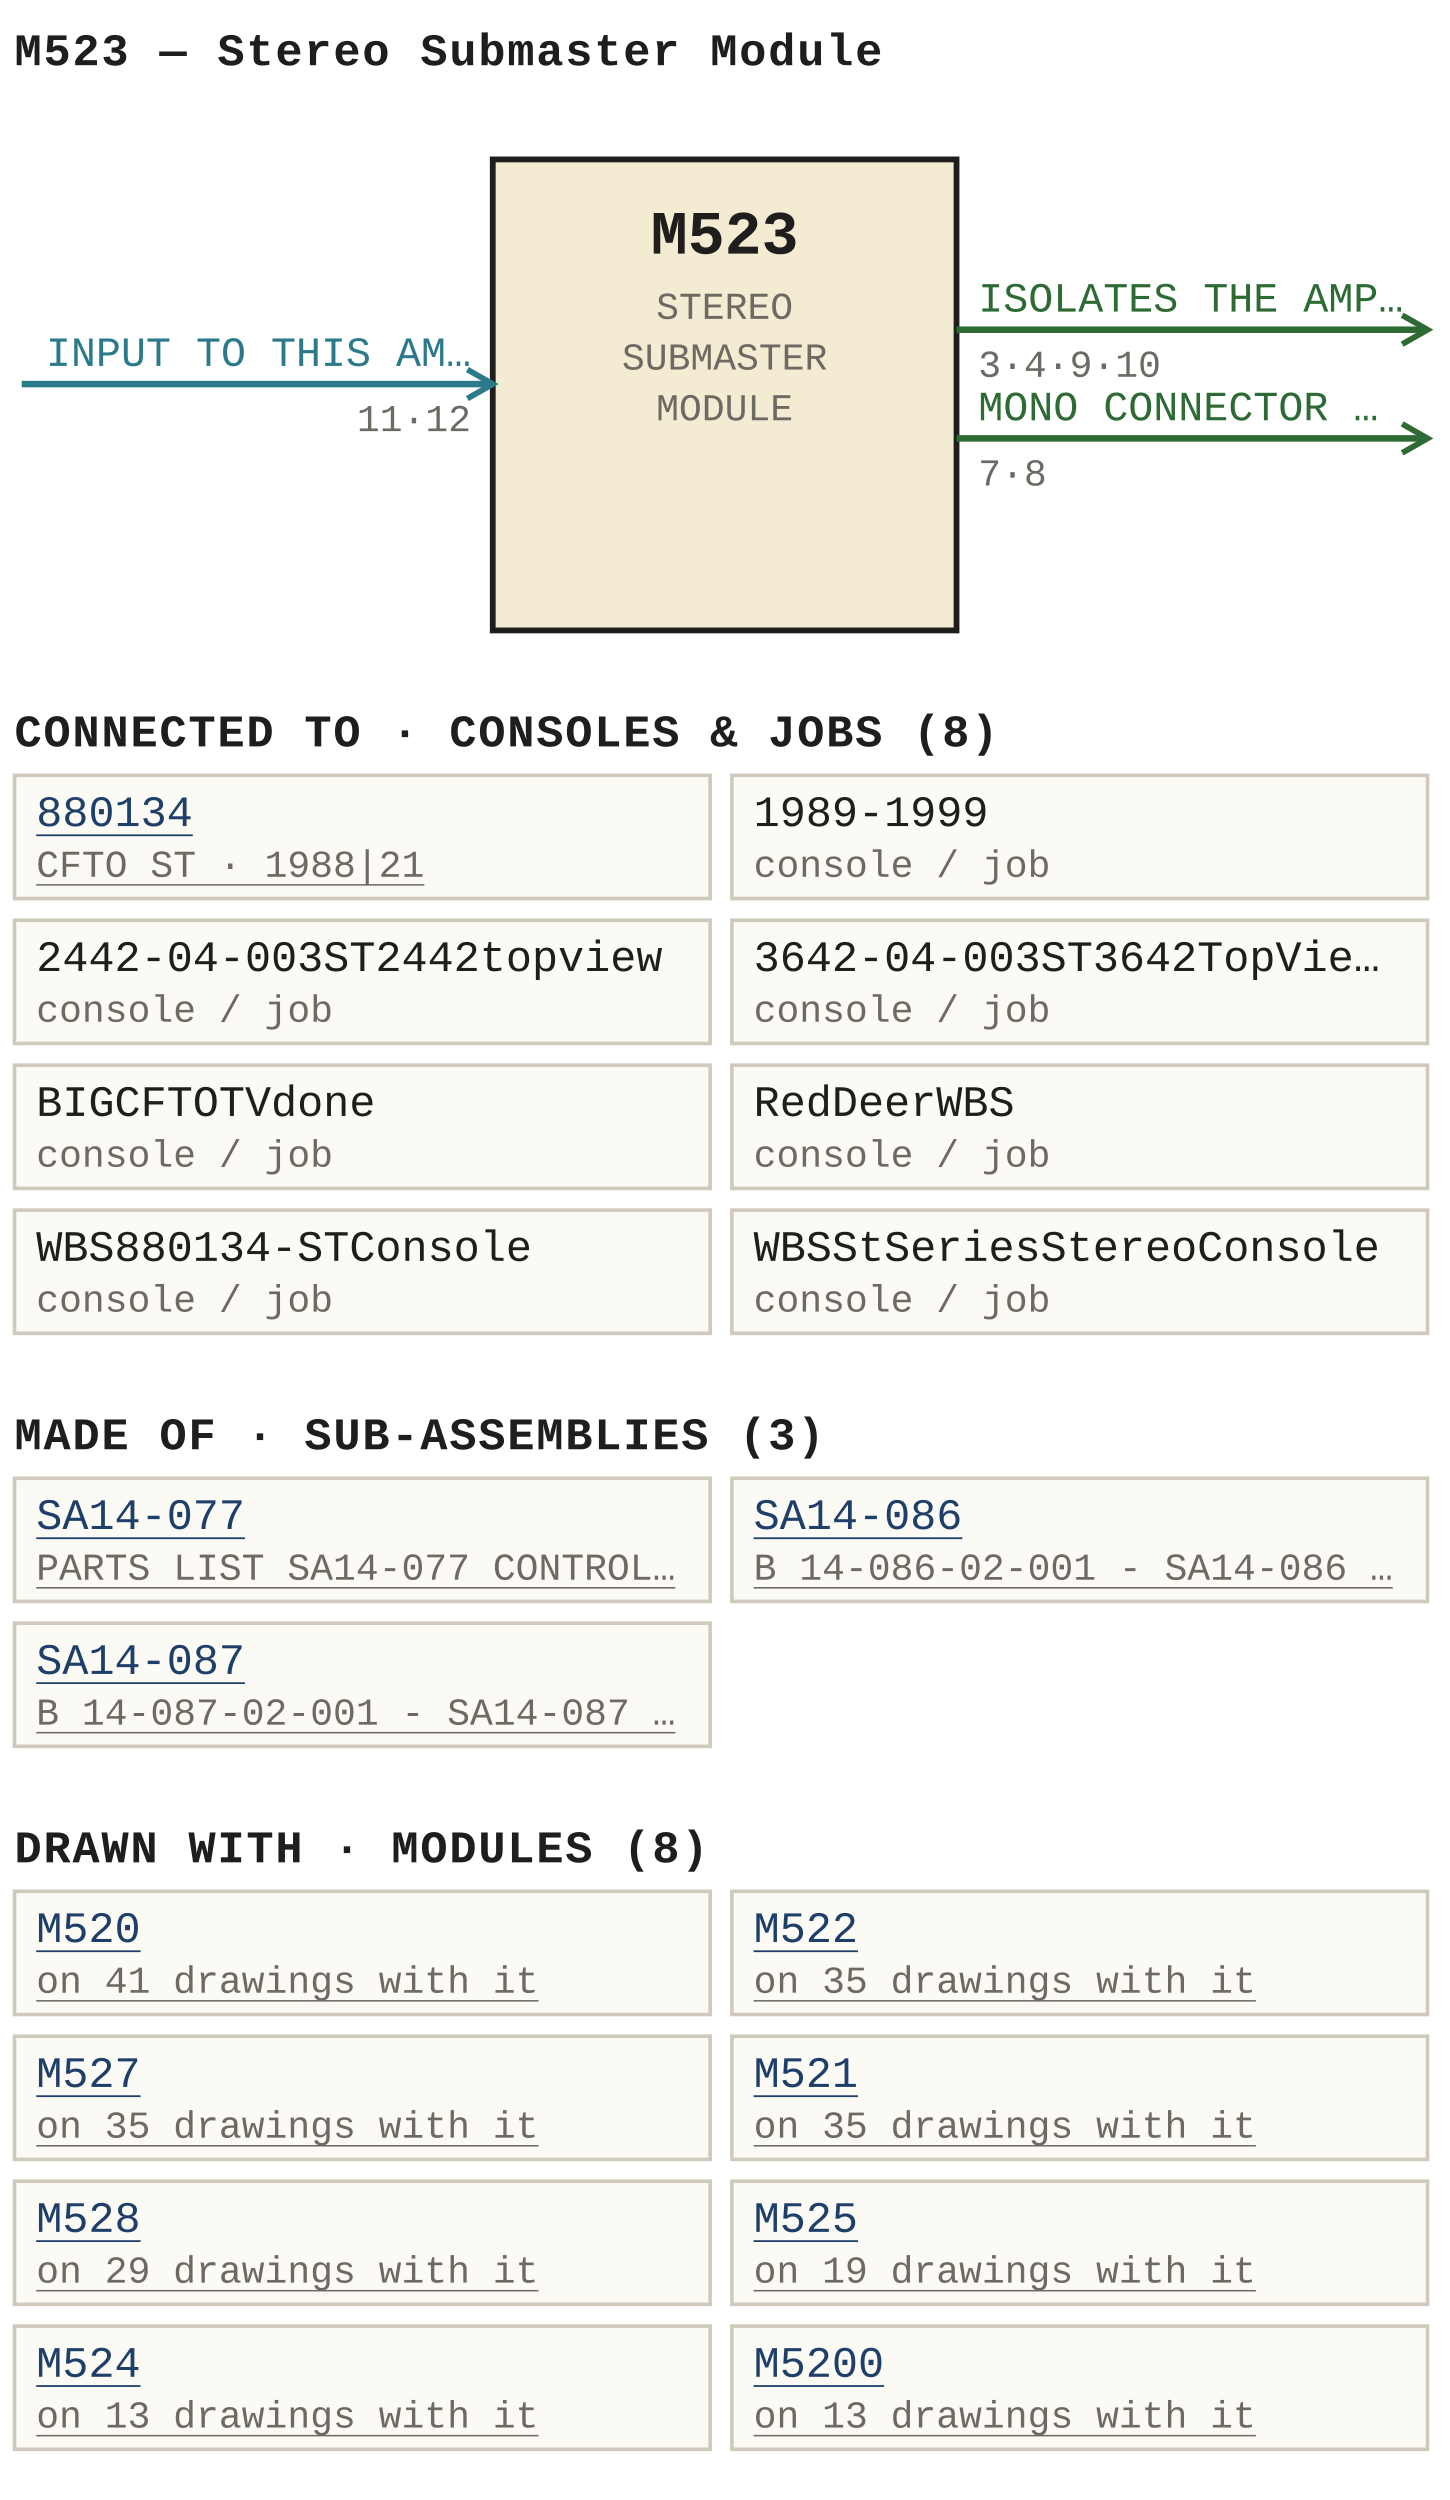
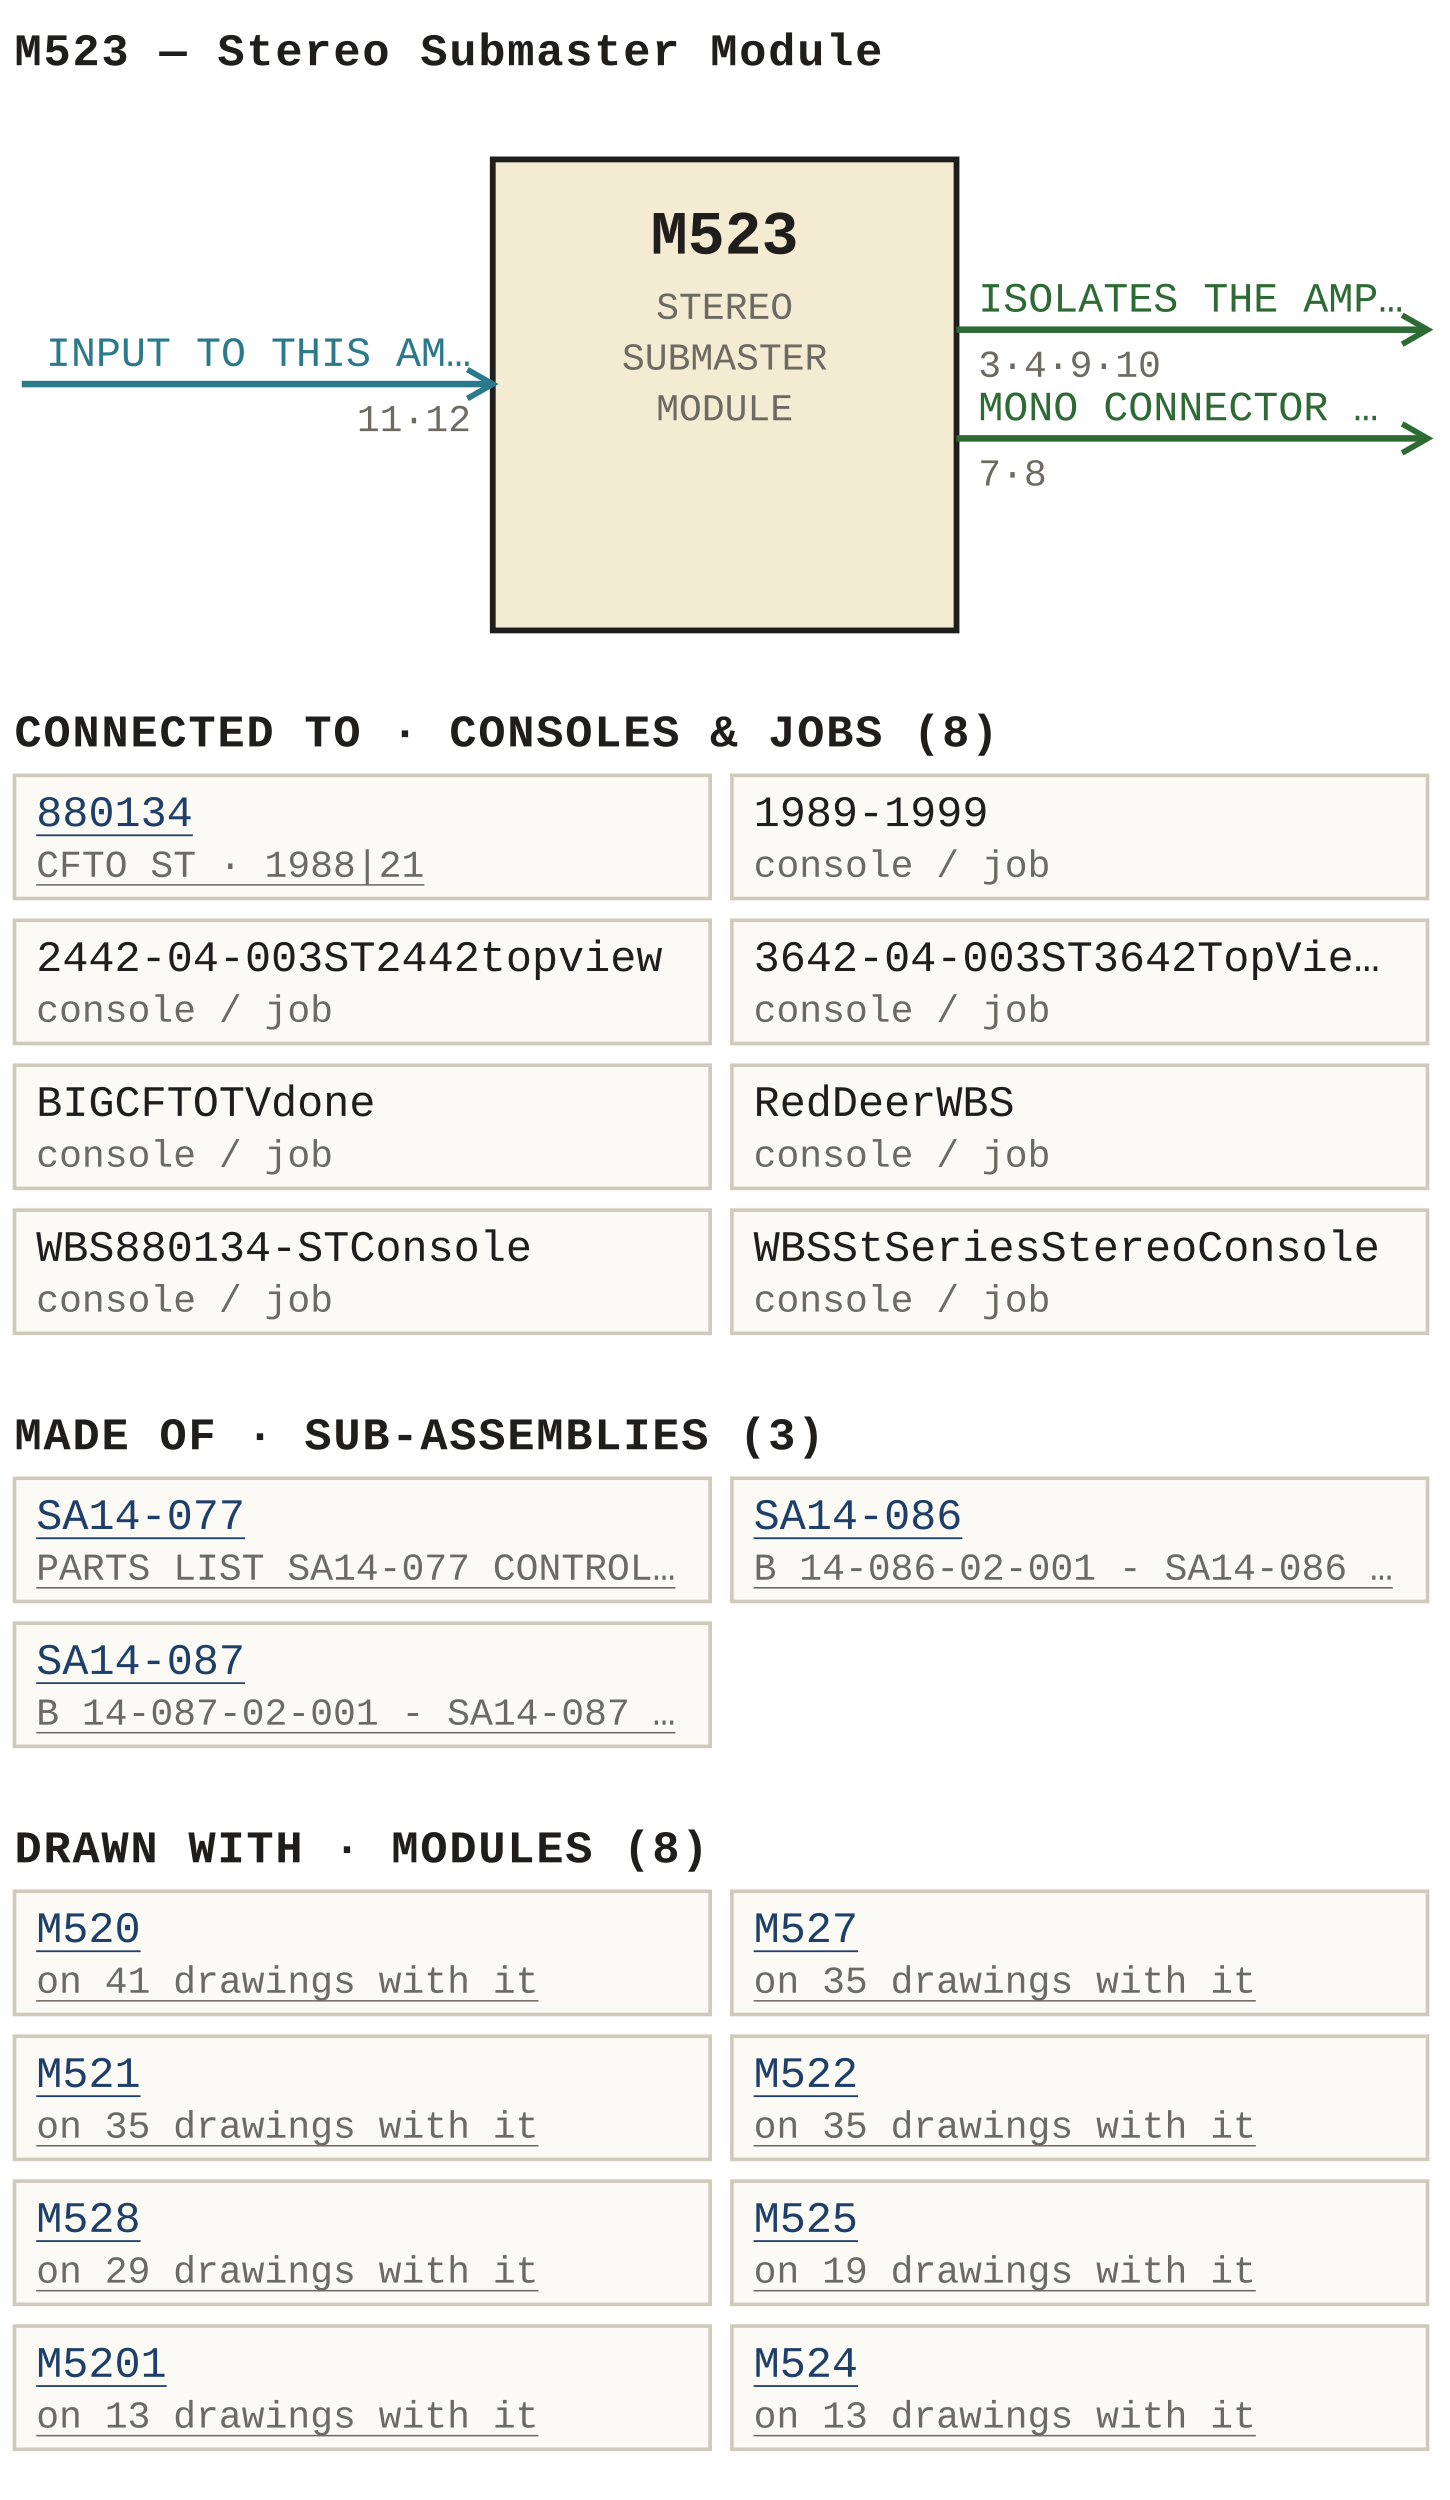
<svg xmlns="http://www.w3.org/2000/svg" class="wp" viewBox="0 0 400 690" width="400" height="690" role="img" aria-label="M523 connections" style="width:100%;max-width:500px;height:auto;background:#fbfaf4">
  <style>.wp text{font-family:"Courier Prime","Courier New",Courier,monospace;fill:#1f1e1c;font-size:12px} .wp .f{fill:#6d6a63;font-size:10.5px} .wp .h{font-size:12.5px;font-weight:700;letter-spacing:.04em} .wp .b{font-size:17px;font-weight:700} .wp a text{fill:#1f3f6b;text-decoration:underline} .wp a:hover rect{fill:#efe9d2}</style>
  <text x="4" y="18" class="h">M523 — Stereo Submaster Module</text>
  <rect x="136" y="44" width="128" height="130" fill="#f4ecd2" stroke="#1f1e1c" stroke-width="1.6" />
  <text x="200.0" y="70" class="b" text-anchor="middle">M523</text>
  <text x="200.0" y="88" class="f" text-anchor="middle">STEREO</text>
  <text x="200.0" y="102" class="f" text-anchor="middle">SUBMASTER</text>
  <text x="200.0" y="116" class="f" text-anchor="middle">MODULE</text>
  <line x1="6" y1="106" x2="136" y2="106" stroke="#2b7a8c" stroke-width="1.8" />
  <path d="M129,102 L136,106 L129,110" fill="none" stroke="#2b7a8c" stroke-width="1.6" />
  <text x="130" y="101" text-anchor="end" style="font-size:11.5px;fill:#2b7a8c">INPUT TO THIS AM…</text>
  <text x="130" y="119" text-anchor="end" class="f">11·12</text>
  <line x1="264" y1="91" x2="394" y2="91" stroke="#2e6b34" stroke-width="1.8" />
  <path d="M387,87 L394,91 L387,95" fill="none" stroke="#2e6b34" stroke-width="1.6" />
  <text x="270" y="86" text-anchor="start" style="font-size:11.5px;fill:#2e6b34">ISOLATES THE AMP…</text>
  <text x="270" y="104" text-anchor="start" class="f">3·4·9·10</text>
  <line x1="264" y1="121" x2="394" y2="121" stroke="#2e6b34" stroke-width="1.8" />
  <path d="M387,117 L394,121 L387,125" fill="none" stroke="#2e6b34" stroke-width="1.6" />
  <text x="270" y="116" text-anchor="start" style="font-size:11.5px;fill:#2e6b34">MONO CONNECTOR  …</text>
  <text x="270" y="134" text-anchor="start" class="f">7·8</text>
  <text x="4" y="206" class="h">CONNECTED TO · CONSOLES &amp; JOBS (8)</text>
  <a href="../../PAGES/Job-880134.html">
    <rect x="4" y="214" width="192" height="34" fill="#fbfaf4" stroke="#cfcabc" />
    <text x="10" y="228">880134</text>
    <text x="10" y="242" class="f">CFTO ST · 1988|21</text>
  </a>
  <rect x="202" y="214" width="192" height="34" fill="#fbfaf4" stroke="#cfcabc" />
  <text x="208" y="228">1989-1999</text>
  <text x="208" y="242" class="f">console / job</text>
  <rect x="4" y="254" width="192" height="34" fill="#fbfaf4" stroke="#cfcabc" />
  <text x="10" y="268">2442-04-003ST2442topview</text>
  <text x="10" y="282" class="f">console / job</text>
  <rect x="202" y="254" width="192" height="34" fill="#fbfaf4" stroke="#cfcabc" />
  <text x="208" y="268">3642-04-003ST3642TopVie…</text>
  <text x="208" y="282" class="f">console / job</text>
  <rect x="4" y="294" width="192" height="34" fill="#fbfaf4" stroke="#cfcabc" />
  <text x="10" y="308">BIGCFTOTVdone</text>
  <text x="10" y="322" class="f">console / job</text>
  <rect x="202" y="294" width="192" height="34" fill="#fbfaf4" stroke="#cfcabc" />
  <text x="208" y="308">RedDeerWBS</text>
  <text x="208" y="322" class="f">console / job</text>
  <rect x="4" y="334" width="192" height="34" fill="#fbfaf4" stroke="#cfcabc" />
  <text x="10" y="348">WBS880134-STConsole</text>
  <text x="10" y="362" class="f">console / job</text>
  <rect x="202" y="334" width="192" height="34" fill="#fbfaf4" stroke="#cfcabc" />
  <text x="208" y="348">WBSStSeriesStereoConsole</text>
  <text x="208" y="362" class="f">console / job</text>
  <text x="4" y="400" class="h">MADE OF · SUB-ASSEMBLIES (3)</text>
  <a href="../../PAGES/Register-Circuit-boards-SA14-nnn.html#sa14-077">
    <rect x="4" y="408" width="192" height="34" fill="#fbfaf4" stroke="#cfcabc" />
    <text x="10" y="422">SA14-077</text>
    <text x="10" y="436" class="f">PARTS LIST SA14-077 CONTROL…</text>
  </a>
  <a href="../../PAGES/Register-Circuit-boards-SA14-nnn.html#sa14-086">
    <rect x="202" y="408" width="192" height="34" fill="#fbfaf4" stroke="#cfcabc" />
    <text x="208" y="422">SA14-086</text>
    <text x="208" y="436" class="f">B 14-086-02-001 - SA14-086 …</text>
  </a>
  <a href="../../PAGES/Register-Circuit-boards-SA14-nnn.html#sa14-087">
    <rect x="4" y="448" width="192" height="34" fill="#fbfaf4" stroke="#cfcabc" />
    <text x="10" y="462">SA14-087</text>
    <text x="10" y="476" class="f">B 14-087-02-001 - SA14-087 …</text>
  </a>
  <text x="4" y="514" class="h">DRAWN WITH · MODULES (8)</text>
  <a href="../../PAGES/M520.html">
    <rect x="4" y="522" width="192" height="34" fill="#fbfaf4" stroke="#cfcabc" />
    <text x="10" y="536">M520</text>
    <text x="10" y="550" class="f">on 41 drawings with it</text>
  </a>
-   <a href="../../PAGES/M522.html">
+   <a href="../../PAGES/M527.html">
    <rect x="202" y="522" width="192" height="34" fill="#fbfaf4" stroke="#cfcabc" />
-     <text x="208" y="536">M522</text>
+     <text x="208" y="536">M527</text>
    <text x="208" y="550" class="f">on 35 drawings with it</text>
  </a>
-   <a href="../../PAGES/M527.html">
+   <a href="../../PAGES/M521.html">
    <rect x="4" y="562" width="192" height="34" fill="#fbfaf4" stroke="#cfcabc" />
-     <text x="10" y="576">M527</text>
+     <text x="10" y="576">M521</text>
    <text x="10" y="590" class="f">on 35 drawings with it</text>
  </a>
-   <a href="../../PAGES/M521.html">
+   <a href="../../PAGES/M522.html">
    <rect x="202" y="562" width="192" height="34" fill="#fbfaf4" stroke="#cfcabc" />
-     <text x="208" y="576">M521</text>
+     <text x="208" y="576">M522</text>
    <text x="208" y="590" class="f">on 35 drawings with it</text>
  </a>
  <a href="../../PAGES/M528.html">
    <rect x="4" y="602" width="192" height="34" fill="#fbfaf4" stroke="#cfcabc" />
    <text x="10" y="616">M528</text>
    <text x="10" y="630" class="f">on 29 drawings with it</text>
  </a>
  <a href="../../PAGES/M525.html">
    <rect x="202" y="602" width="192" height="34" fill="#fbfaf4" stroke="#cfcabc" />
    <text x="208" y="616">M525</text>
    <text x="208" y="630" class="f">on 19 drawings with it</text>
  </a>
-   <a href="../../PAGES/M524.html">
+   <a href="../../PAGES/M5201.html">
    <rect x="4" y="642" width="192" height="34" fill="#fbfaf4" stroke="#cfcabc" />
-     <text x="10" y="656">M524</text>
+     <text x="10" y="656">M5201</text>
    <text x="10" y="670" class="f">on 13 drawings with it</text>
  </a>
-   <a href="../../PAGES/M5200.html">
+   <a href="../../PAGES/M524.html">
    <rect x="202" y="642" width="192" height="34" fill="#fbfaf4" stroke="#cfcabc" />
-     <text x="208" y="656">M5200</text>
+     <text x="208" y="656">M524</text>
    <text x="208" y="670" class="f">on 13 drawings with it</text>
  </a>
</svg>
